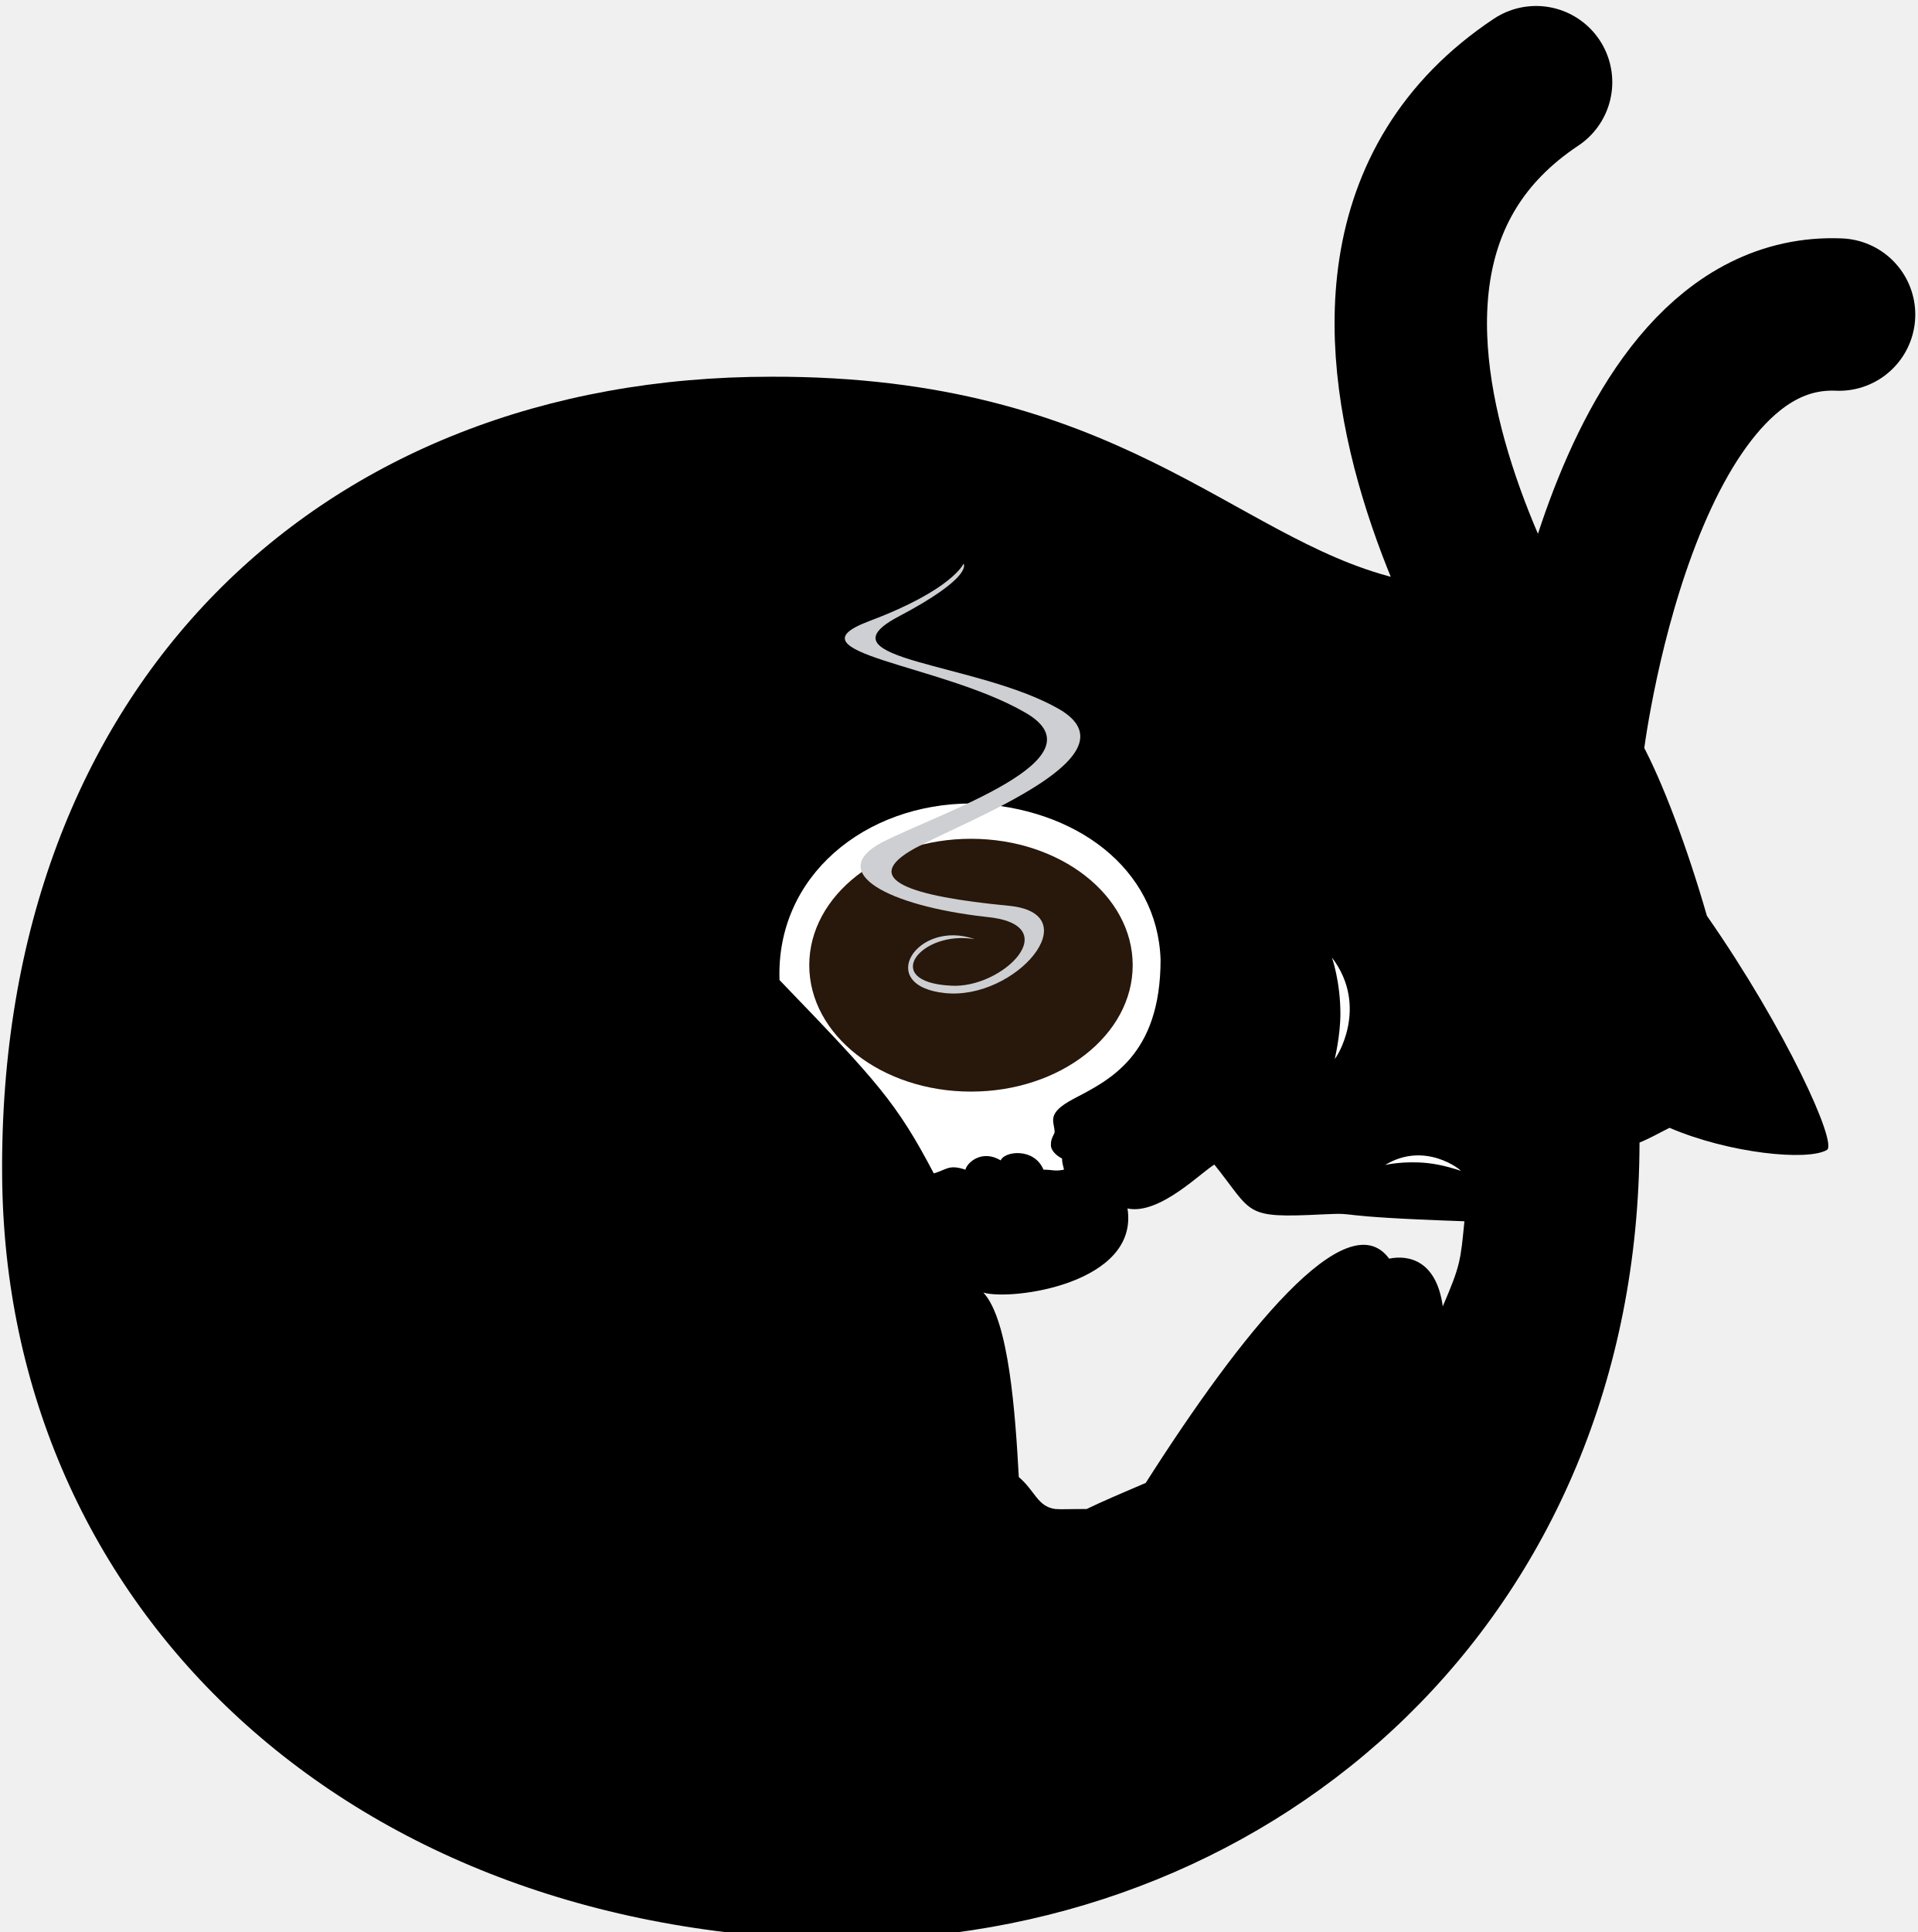
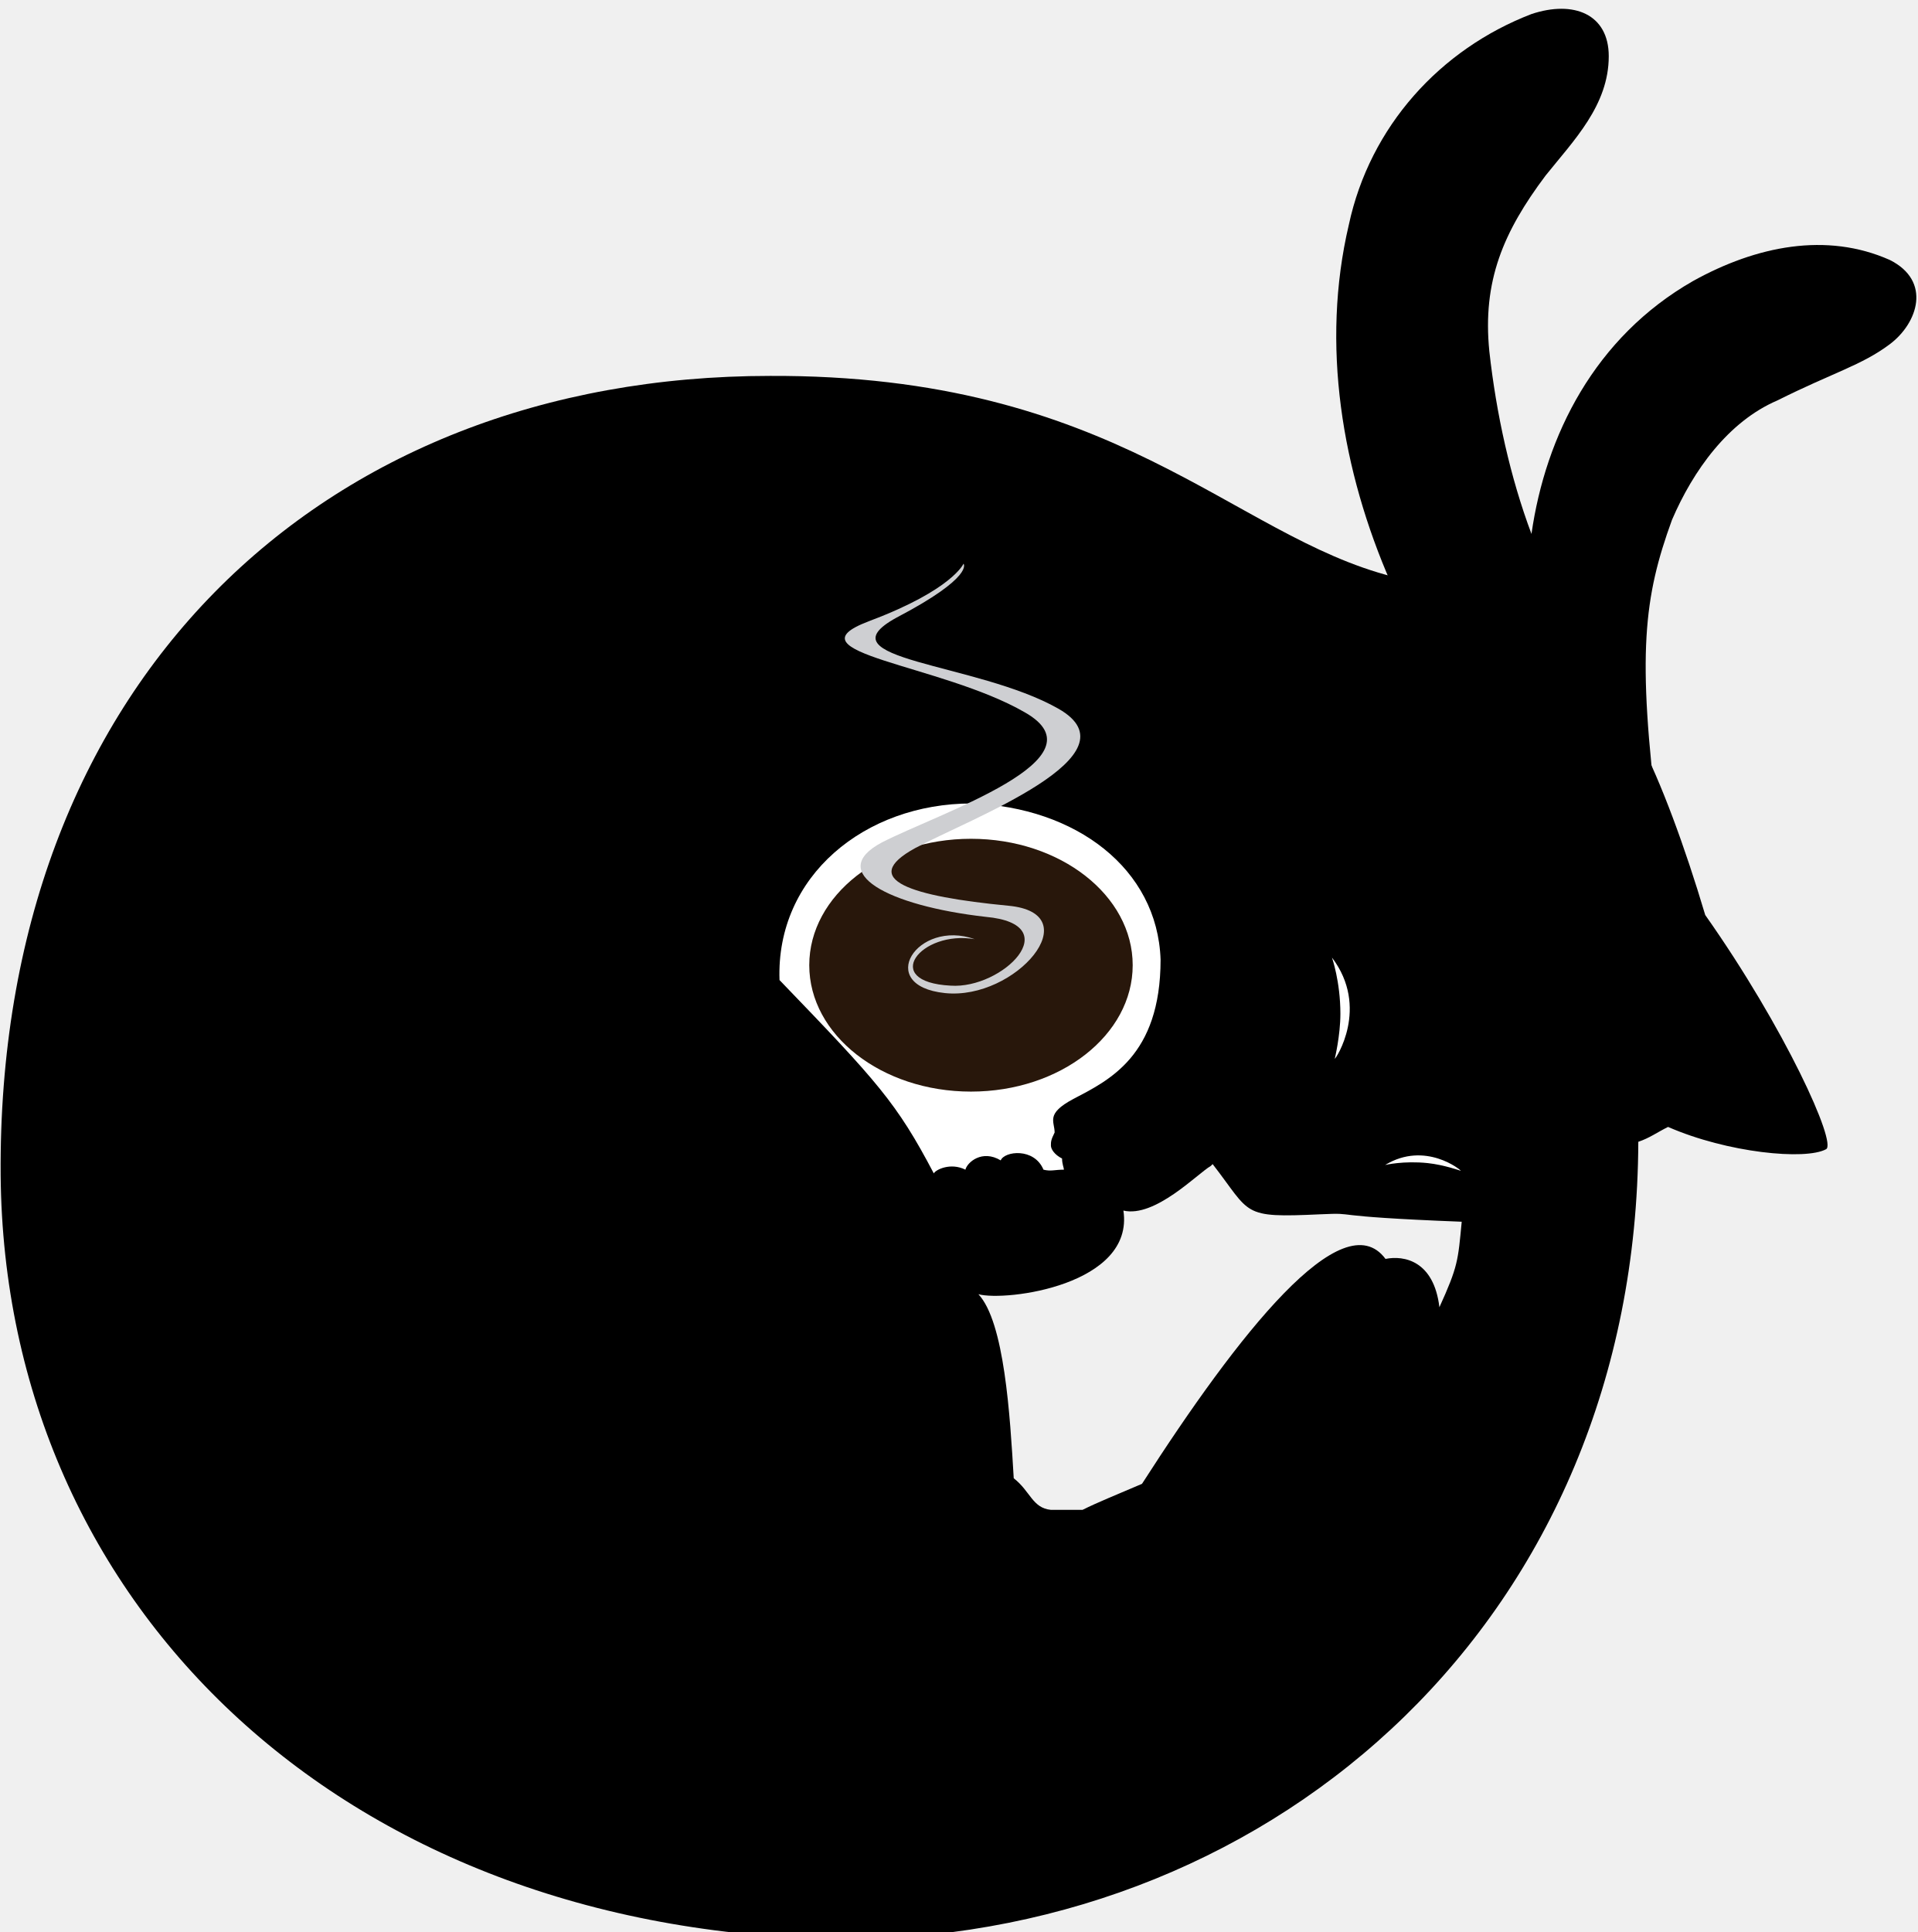
<svg xmlns="http://www.w3.org/2000/svg" viewBox="0 0 27.3 27.5">
-   <g>
-     <g transform="matrix(0.2646,0,0,0.2646,-13.3,-22.3)">
-       <path transform="scale(.2646)" d="M346.7 395.1c-91.7 0-157.1 63-156.3 162.4.6 87.9 70.7 155.1 173.1 155.4 86.9-1.1 159.6-65.8 159.8-162.1 2.2-.9 3.7-1.8 6.1-3 12.1 5.2 28.1 6.8 32 4.5 2.2-1.3-8.3-24.5-24.4-47.6-4-13.9-9-27.2-13.2-35-43.9-44.5-17.6-26.4-50.2-33.7-32.9-8.2-56.5-41.1-126.85-40.9zm90.1 160.1c8.1 10.1 5.8 11 22.1 10.2 8.3-.4-.2.4 28.8 1.4-.8 8.1-.8 8.9-4.4 17.3-1.3-9.4-7-10.5-10.9-9.7-8.6-11.7-30 15-49.5 45.6-5.4 2.3-8.9 3.8-12 5.3-4.1 0-4.8.1-6.4 0-3.6-.5-4.1-3.7-7.4-6.5-.7-12.8-2-31.9-7.2-37.5 5.7 1.7 31.7-1.8 29.3-17.1 6.6 1.4 15.3-7.7 17.8-9z" style="fill:#000" />
-       <path d="M149.2 101.2c-11.8-.5-14.6 23.2-14.6 23.2s-17.8-25.0-1.7-35.7" style="fill:none;stroke:#000;stroke-width:8.2;stroke-linecap:round" />
-       <path d="M112.7 135.9c0 5.2-2.8 6.5-4.7 7.5-1.5.8-1 1.2-1 1.8-.2.4-.2.5-.2.7 0 .2.2.5.6.7 0 .3.1.5.1.6-.5.1-.6 0-1.1 0-.5-1.2-2.1-1-2.3-.5-1-.6-1.8.1-1.9.5-.9-.3-1 0-1.7.2-2-3.8-3-4.9-8.3-10.4-.2-5.6 4.6-9.5 10.334-9.5 5.6.2 10 3.5 10.166 8.4z" style="fill:#fff" />
-       <ellipse ry="6.8" rx="8.7" cy="136.2" cx="102.5" style="fill:#28170b" />
-       <path d="M97 117.7c-4.5 1.7 3.9 2.3 8.4 4.9 4.4 2.5-4.6 5.4-7.7 7-3 1.6.3 3.4 5.6 4 4.4.4.9 3.9-1.9 3.7-3.8-.2-1.6-3 1.3-2.5-3.1-1.1-5.4 2.5-1.6 2.9 3.8.4 7.8-4.3 3.4-4.7-5.2-.5-8.1-1.4-5-3.1 3-1.6 12.1-5 7.7-7.5-4.4-2.5-12.9-2.6-8.7-4.9 4.2-2.2 3.6-2.9 3.6-2.9s-.6 1.4-5 3.06z" style="fill:#cecfd2;stroke-width:18.9;" />
-     </g>
-     <path id="e" style="fill:#fff;" d="M18.96 13.63c.54.71.05 1.45.04 1.44 0 0 .08-.33.08-.64 0-.46-.12-.8-.12-.8z" />
-     <use href="#e" transform="rotate(-84,20.5,10.35) scale(.75)" />
+   <g transform="translate(-13.3 -22.3) scale(.2646)">
+     <path fill="#000" d="M91.7 104.5c-24.3 0-41.6 16.7-41.4 43 .2 23.3 18.7 41 45.8 41.1 23-.3 42.2-17.4 42.3-42.9.6-.2 1-.5 1.6-.8 3.2 1.4 7.4 1.8 8.5 1.2.6-.3-2.2-6.5-6.5-12.6-1.1-3.7-2.4-7.2-3.5-9.3-11.6-11.8-4.7-7-13.3-8.9-8.7-2.2-14.9-10.9-33.6-10.8zm23.8 42.4c2.1 2.7 1.5 2.9 5.8 2.7 2.2-.1-.1.1 7.6.4-.2 2.1-.2 2.4-1.2 4.6-.3-2.5-1.9-2.8-2.9-2.6-2.3-3.1-7.9 4-13.1 12.1-1.4.6-2.4 1-3.2 1.4-1.1 0-1.3 0-1.7 0-1-.1-1.1-1-2-1.7-.2-3.4-.5-8.4-1.9-9.9 1.5.4 8.4-.5 7.8-4.5 1.7.4 4-2 4.7-2.4z" />
+     <path fill="#fff" d="M112.7 135.9c0 5.2-2.8 6.5-4.7 7.5-1.5.8-1 1.2-1 1.8-.2.4-.2.5-.2.7 0 .2.2.5.6.7 0 .3.1.5.1.6-.5 0-.7.1-1.1 0-.5-1.2-2.1-1-2.3-.5-1-.6-1.8.1-1.9.5-.8-.4-1.6 0-1.7.2-2-3.8-3-4.9-8.3-10.4-.2-5.6 4.6-9.5 10.334-9.5 5.6.2 10 3.5 10.166 8.4z" />
+     <ellipse fill="#28170b" cx="102.5" cy="136.2" rx="8.7" ry="6.8" />
+     <path fill="#cecfd2" stroke-width="18.9" d="M97 117.7c-4.5 1.7 3.9 2.3 8.4 4.9 4.4 2.5-4.6 5.4-7.7 7-3 1.6.3 3.4 5.6 4 4.4.4.9 3.9-1.9 3.7-3.8-.2-1.6-3 1.3-2.5-3.1-1.1-5.4 2.5-1.6 2.9 3.8.4 7.8-4.3 3.4-4.7-5.2-.5-8.1-1.4-5-3.1 3-1.6 12.1-5 7.7-7.5-4.4-2.5-12.9-2.6-8.7-4.9 4.2-2.2 3.6-2.9 3.6-2.9s-.6 1.4-5 3.06z" />
  </g>
+   <path d="M18.96 13.63c.54.71.05 1.45.04 1.44 0 0 .08-.33.08-.64 0-.46-.12-.8-.12-.8z" fill="#fff" id="a" />
+   <use transform="rotate(-84 20.5 10.35) scale(.75)" href="#a" />
+   <path d="M19.8 8.3C19.1 6.7 18.8 4.9 19.2 3.2c.3-1.4 1.3-2.5 2.6-3 .6-.2 1.1 0 1.1.6 0 .7-.5 1.2-.9 1.7-.6.8-.9 1.5-.8 2.5.1.9.3 1.8.6 2.6.2-1.4.9-2.8 2.3-3.6.9-.5 1.9-.7 2.8-.3.6.3.4.9 0 1.2-.4.3-.8.4-1.6.8-.7.3-1.2 1-1.5 1.7-.4 1.1-.5 1.9-.2 4.3z" fill="#000" />
</svg>
